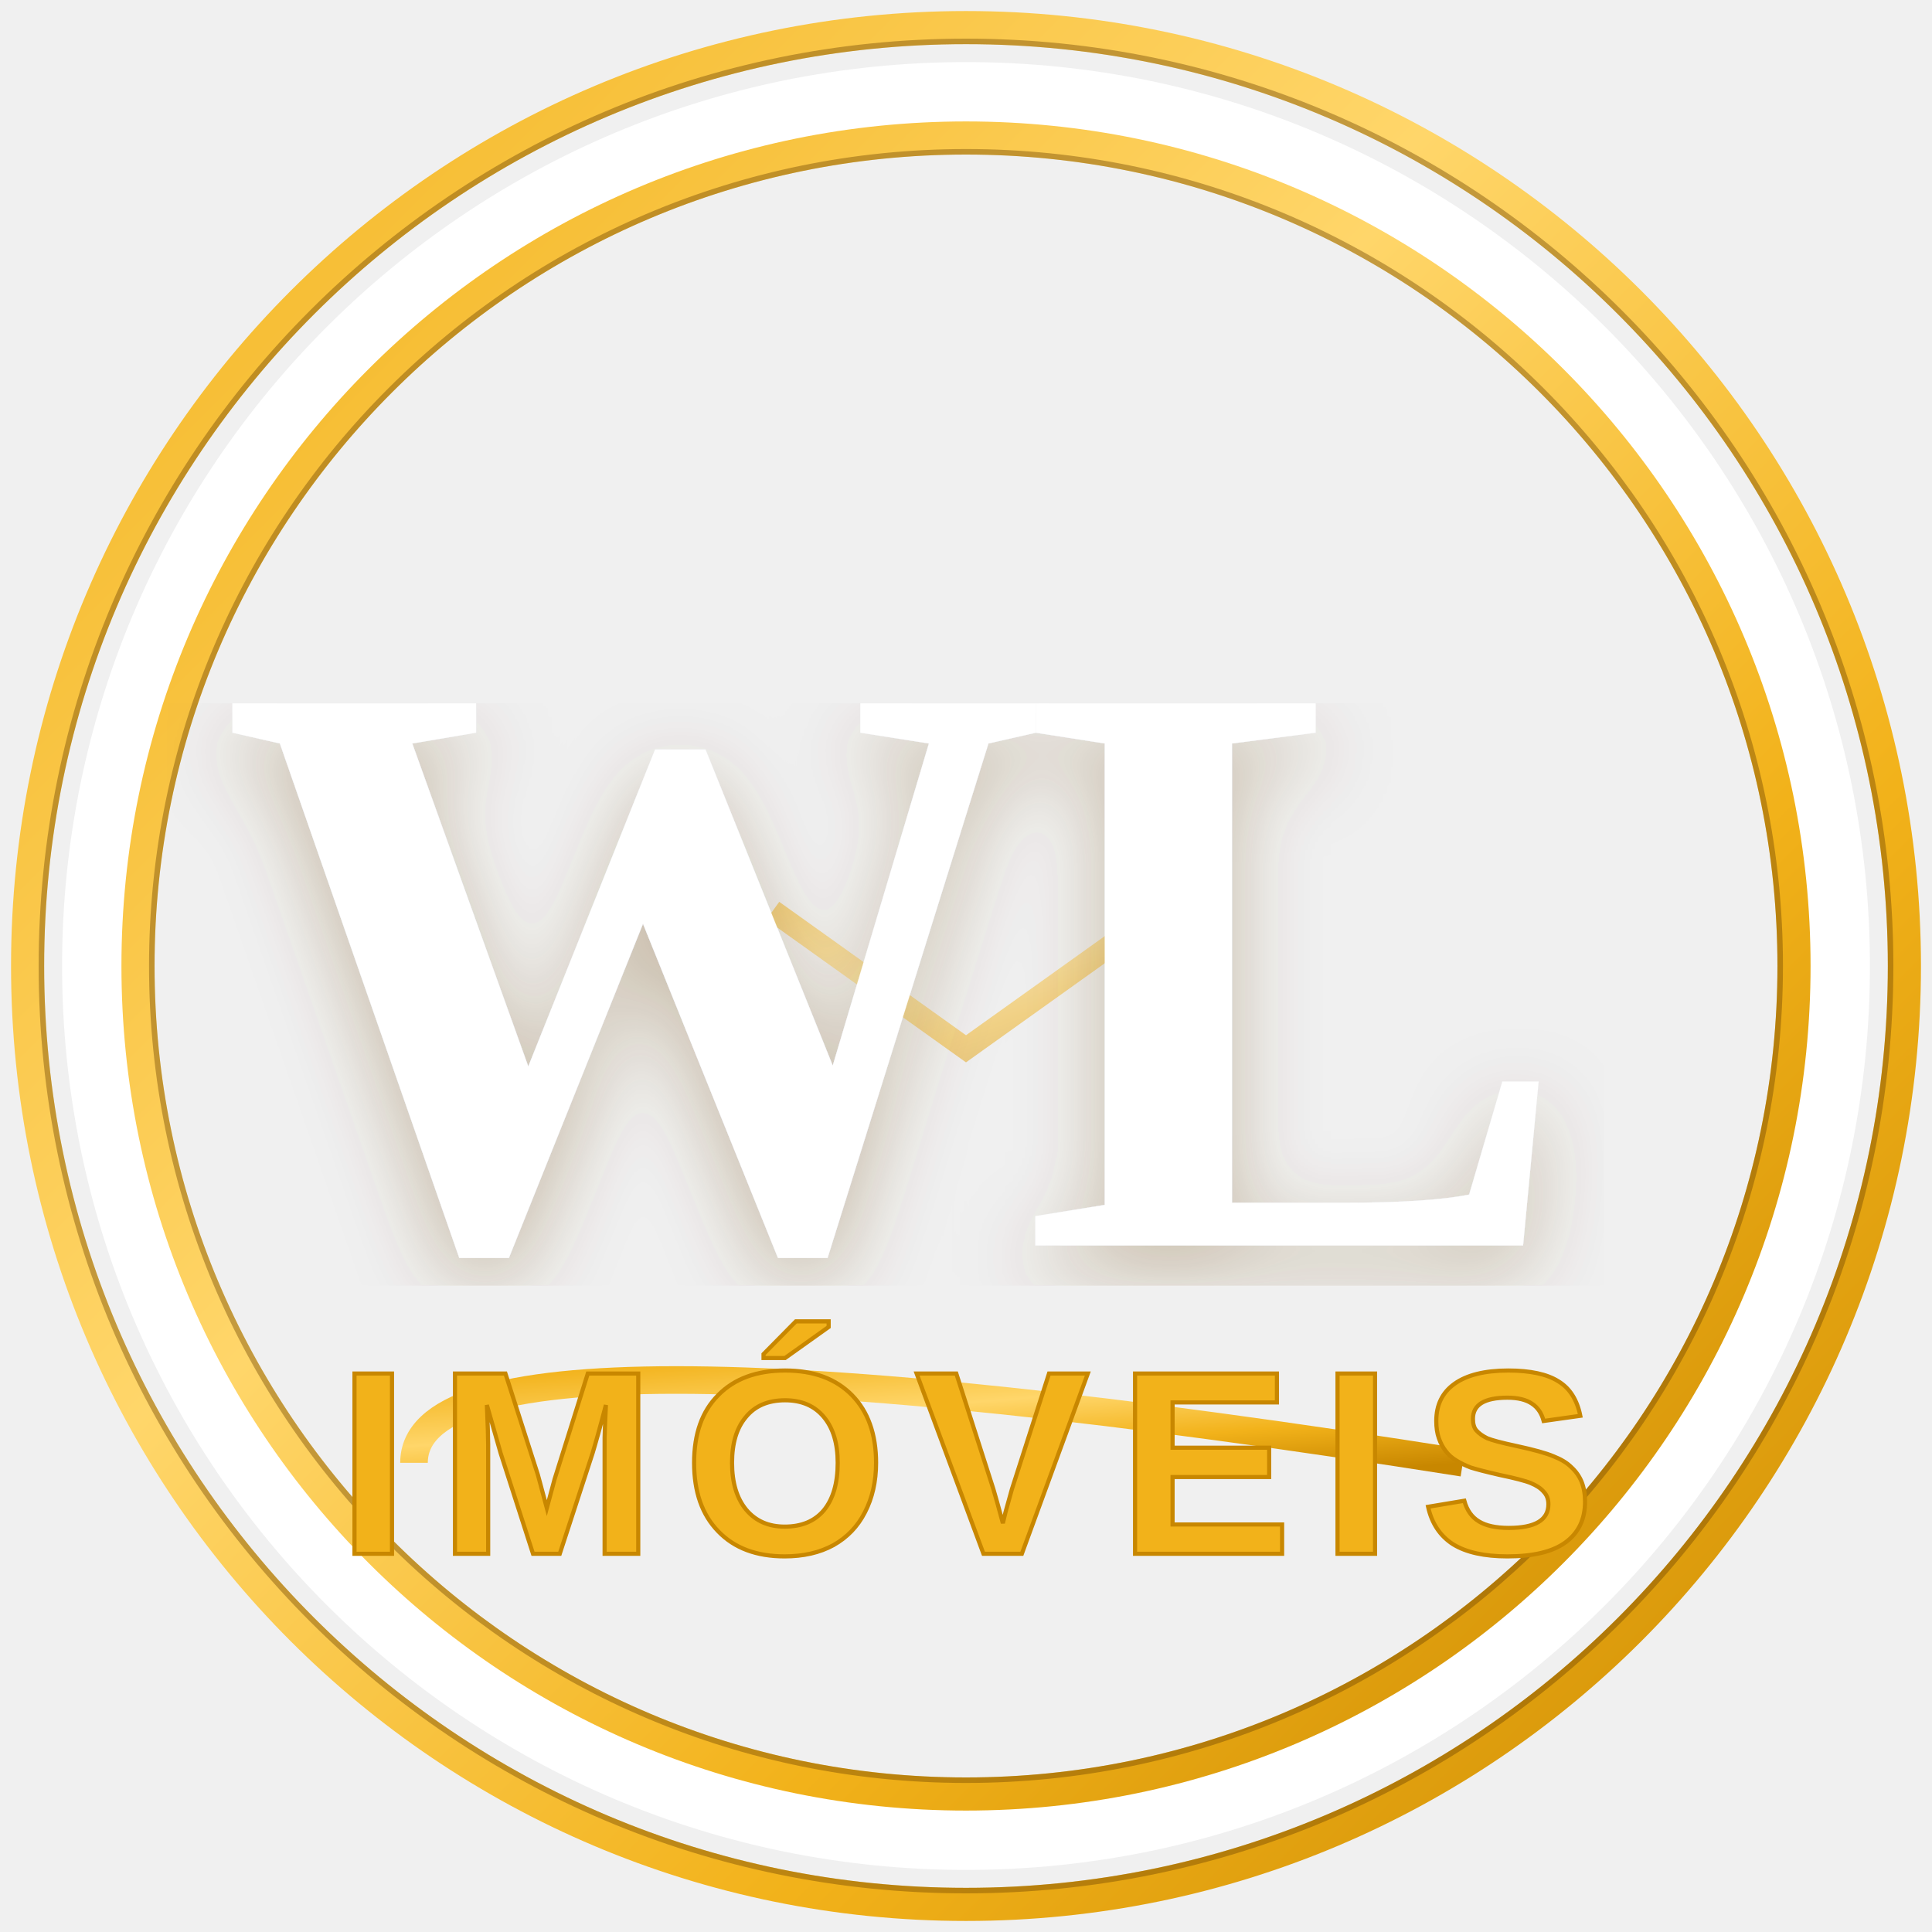
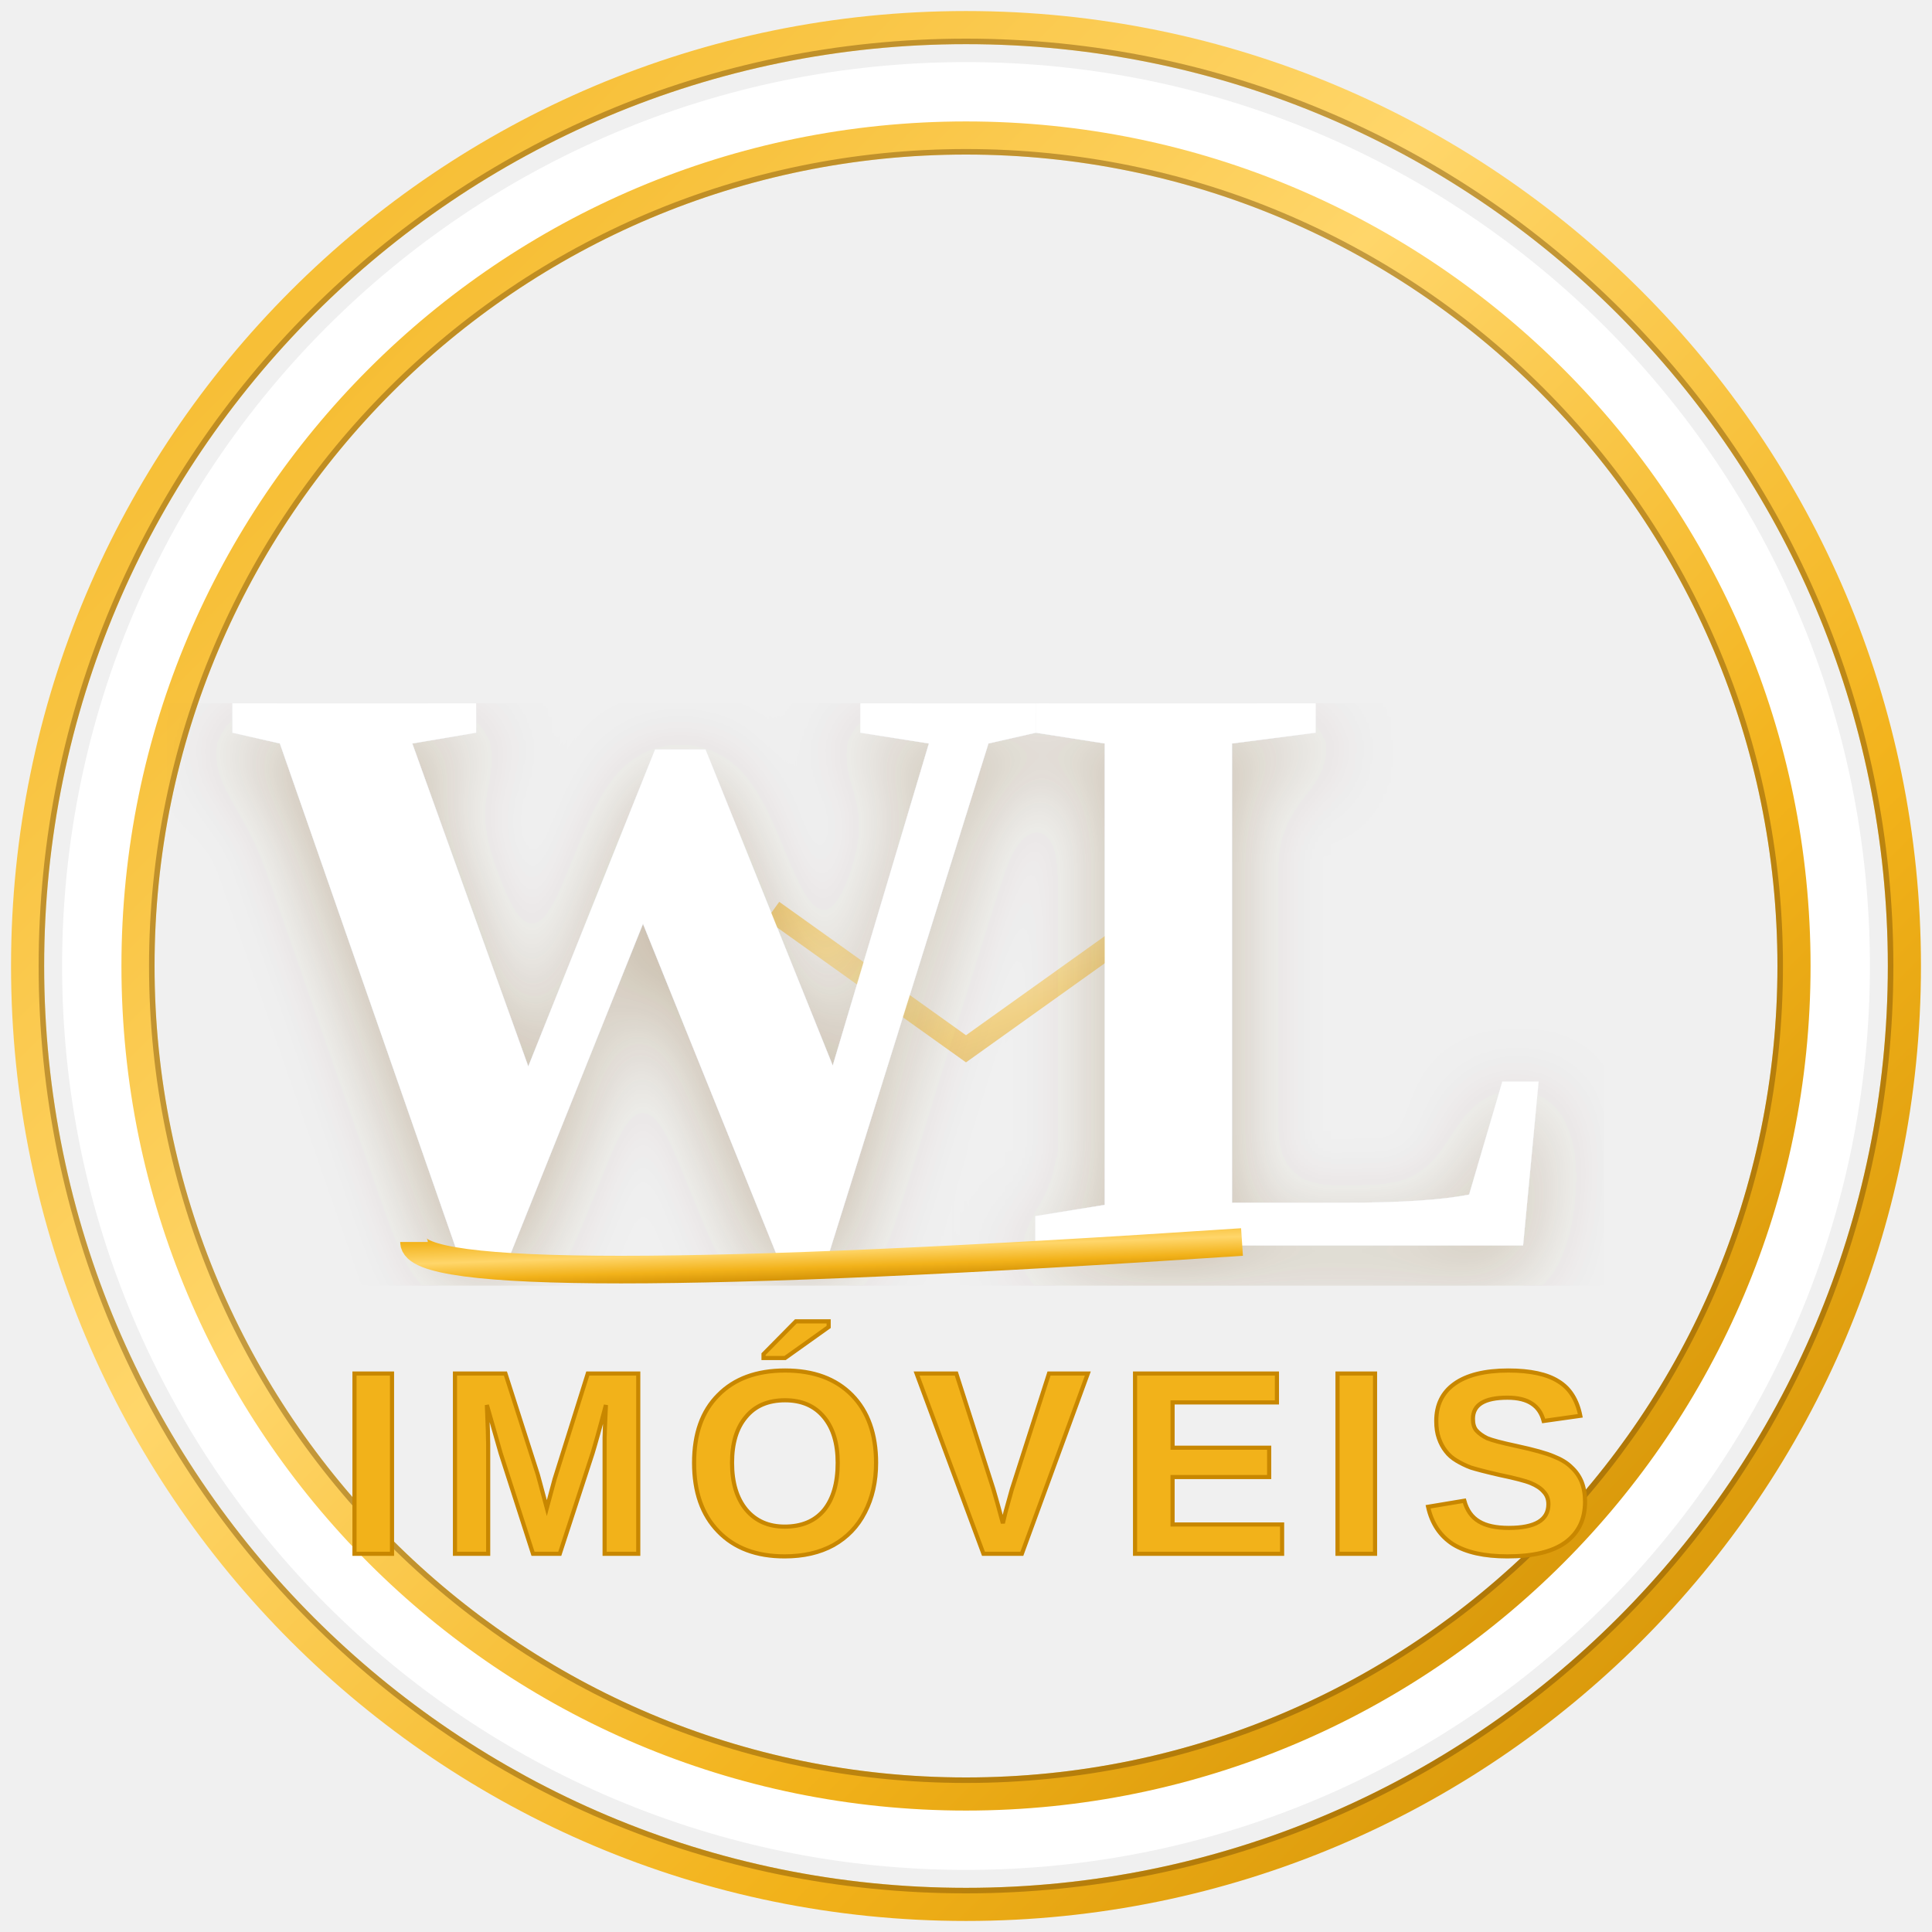
<svg xmlns="http://www.w3.org/2000/svg" width="70" height="70" viewBox="0 0 70 70" preserveAspectRatio="xMidYMid meet">
  <defs>
    <linearGradient id="goldGrad" x1="0%" y1="0%" x2="100%" y2="100%">
      <stop offset="0%" style="stop-color:#F2B21A" />
      <stop offset="40%" style="stop-color:#FFD66A" />
      <stop offset="70%" style="stop-color:#F2B21A" />
      <stop offset="100%" style="stop-color:#C88700" />
    </linearGradient>
    <linearGradient id="goldDark" x1="0%" y1="0%" x2="100%" y2="100%">
      <stop offset="0%" style="stop-color:#C88700" />
      <stop offset="50%" style="stop-color:#F2B21A" />
      <stop offset="100%" style="stop-color:#C88700" />
    </linearGradient>
    <filter id="shadow" x="-5%" y="-5%" width="110%" height="110%">
      <feDropShadow dx="0" dy="1" stdDeviation="1.5" flood-color="#6B4200" flood-opacity="0.3" />
    </filter>
  </defs>
  <circle cx="35" cy="35" r="34" fill="none" stroke="url(#goldGrad)" stroke-width="1.2" />
  <circle cx="35" cy="35" r="33.5" fill="none" stroke="#6B4200" stroke-width="0.2" opacity="0.4" />
  <circle cx="35" cy="35" r="31.5" fill="none" stroke="#FFFFFF" stroke-width="2.5" />
  <circle cx="35" cy="35" r="30" fill="none" stroke="url(#goldGrad)" stroke-width="1.2" />
  <circle cx="35" cy="35" r="29.5" fill="none" stroke="#6B4200" stroke-width="0.2" opacity="0.4" />
  <path d="M 28 33 L 35 38 L 42 33" fill="none" stroke="url(#goldGrad)" stroke-width="0.8" opacity="0.5" />
  <g filter="url(#shadow)">
    <text x="23" y="35" font-family="'Times New Roman', Georgia, serif" font-size="30" font-weight="bold" fill="#FFFFFF" text-anchor="middle" dominant-baseline="central">W</text>
    <text x="47" y="35" font-family="'Times New Roman', Georgia, serif" font-size="30" font-weight="bold" fill="#FFFFFF" text-anchor="middle" dominant-baseline="central">L</text>
  </g>
-   <path d="M 15 53 Q 15 47 53 53" fill="none" stroke="url(#goldGrad)" stroke-width="1" />
+   <path d="M 15 45 Q 15 47 45 45" fill="none" stroke="url(#goldGrad)" stroke-width="1" />
  <text x="35" y="53" font-family="Arial, Helvetica, sans-serif" font-size="9.5" font-weight="bold" fill="#F2B21A" text-anchor="middle" letter-spacing="1" dominant-baseline="central" stroke="#C88700" stroke-width="0.15">
    IMÓVEIS
  </text>
</svg>
